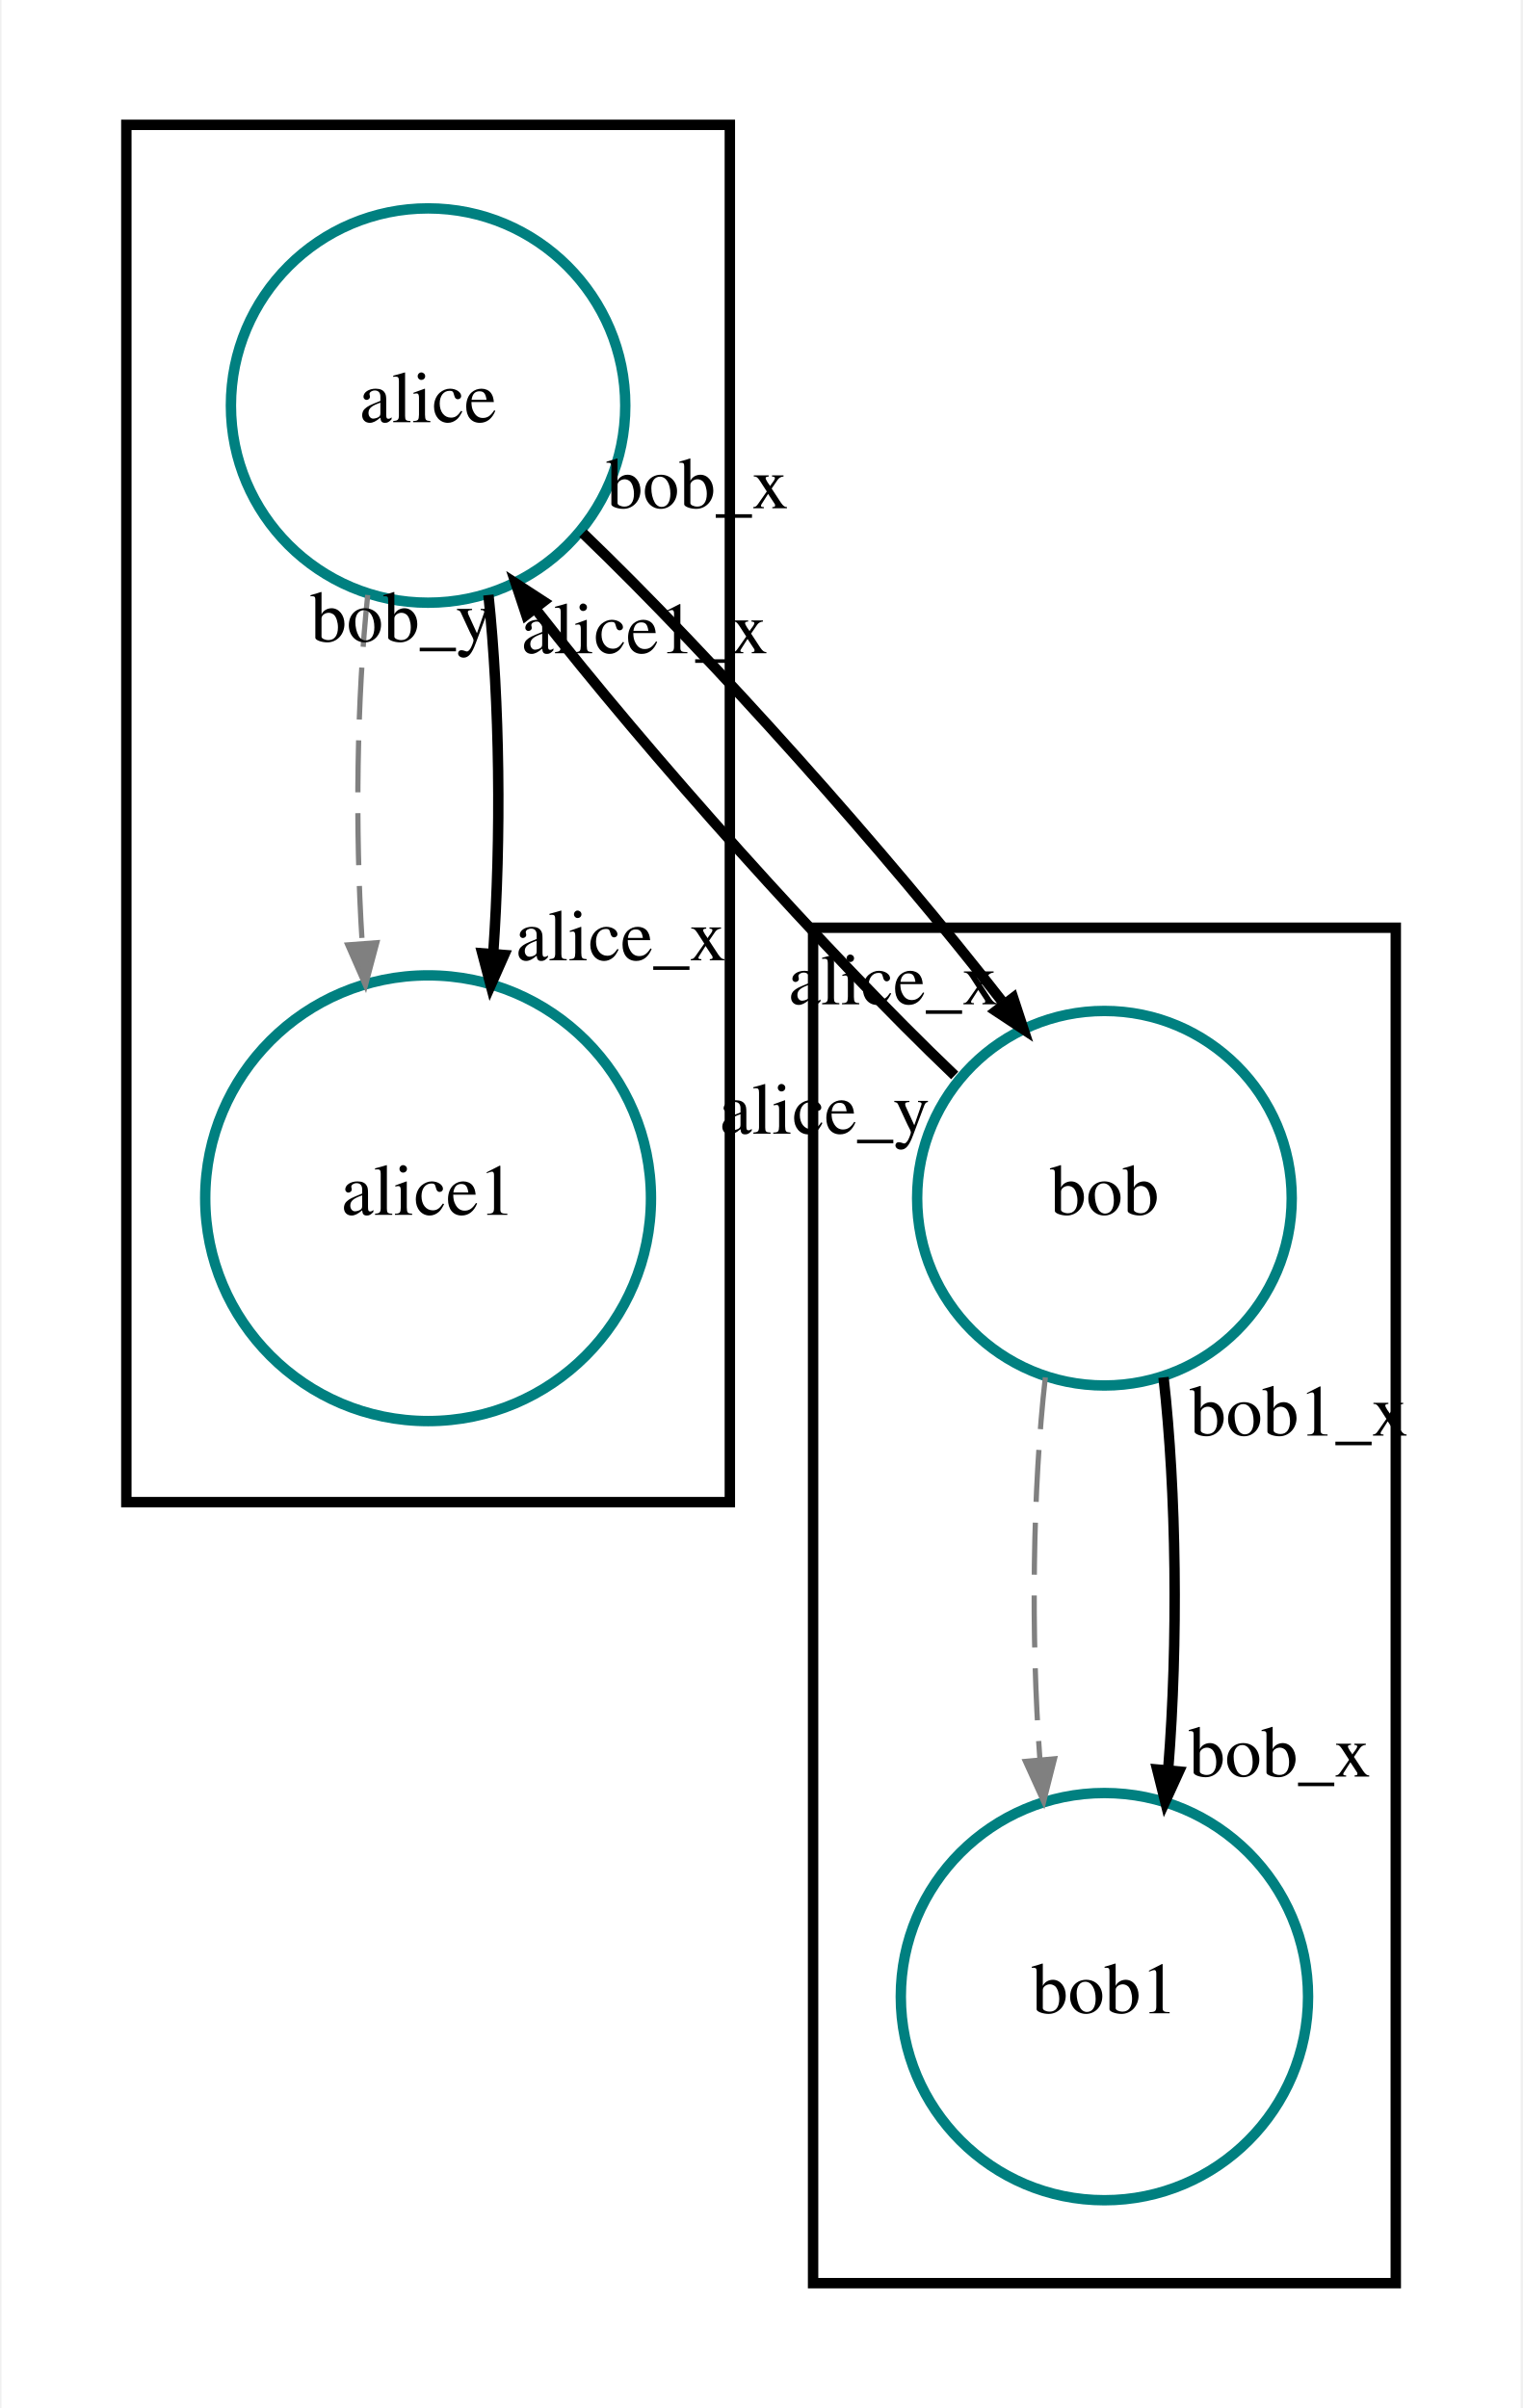
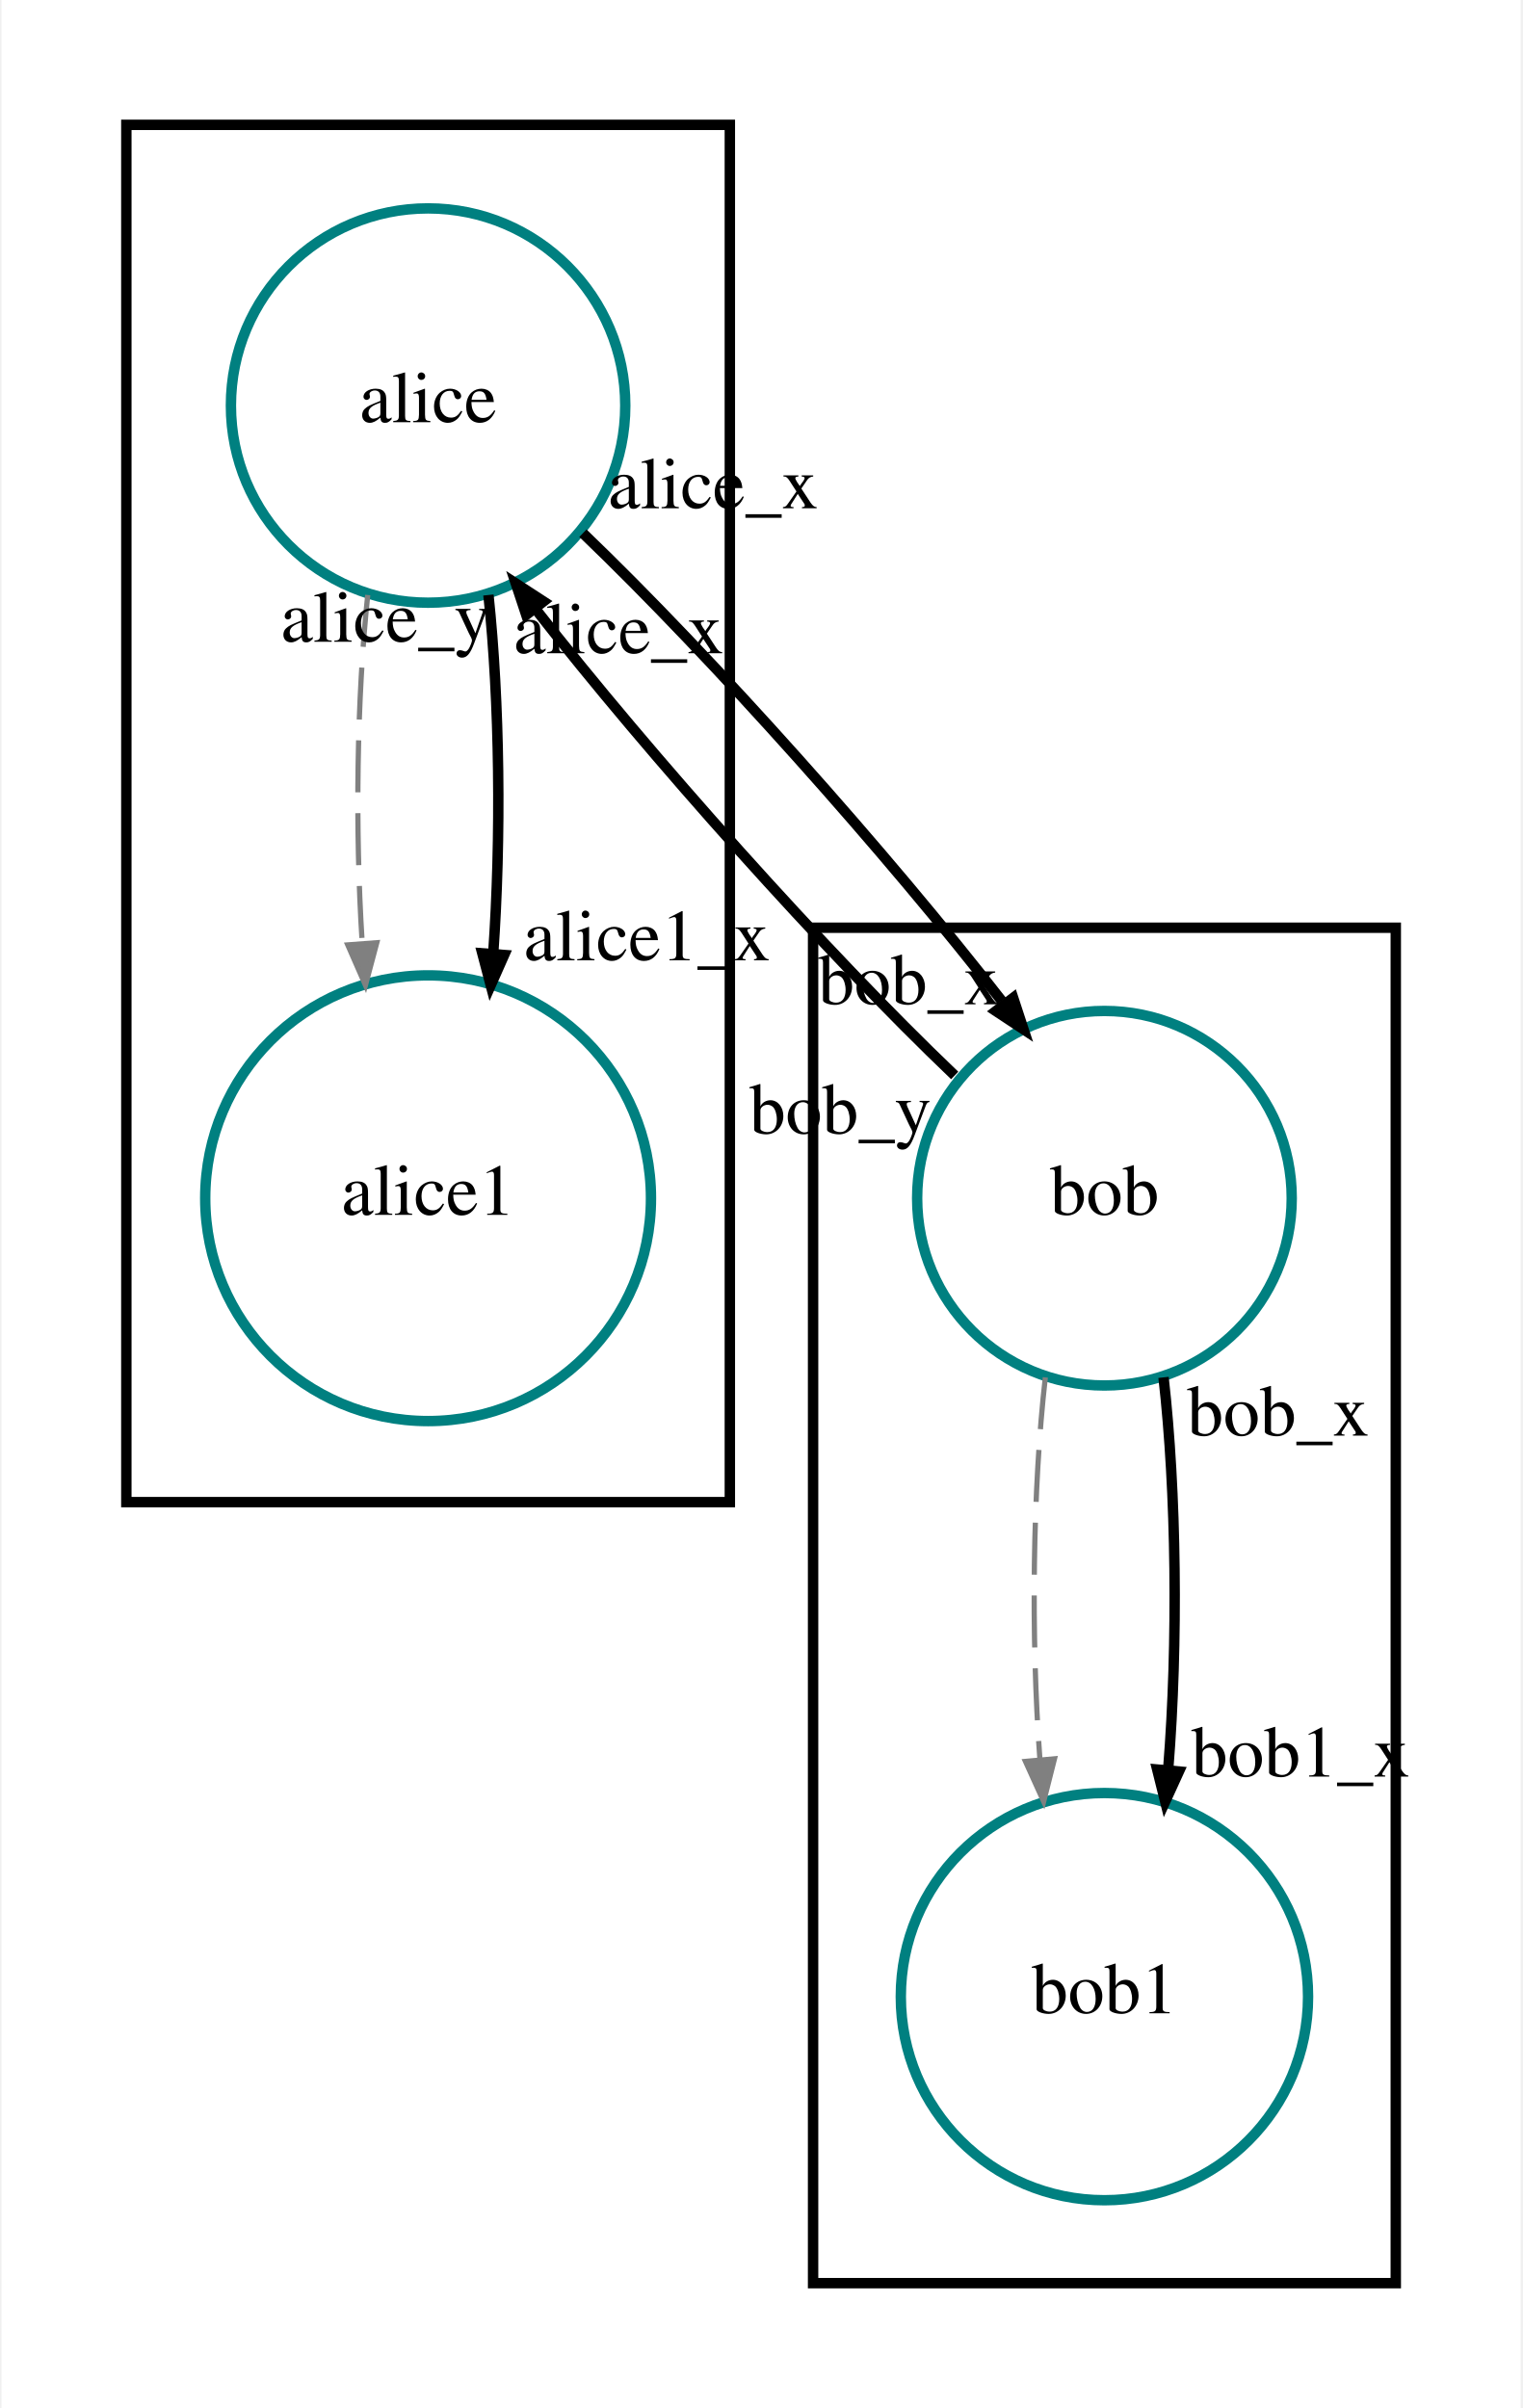
<svg xmlns="http://www.w3.org/2000/svg" width="146pt" height="231pt" viewBox="0.00 0.00 146.00 231.45">
  <g id="graph0" class="graph" transform="scale(1 1) rotate(0) translate(4 227.45)">
    <polygon fill="white" stroke="transparent" points="-4,4 -4,-227.45 142,-227.45 142,4 -4,4" />
    <g id="clust1" class="cluster">
      <polygon fill="none" stroke="black" points="8,-83.07 8,-215.45 66,-215.45 66,-83.07 8,-83.07" />
    </g>
    <g id="clust2" class="cluster">
      <polygon fill="none" stroke="black" points="74,-8 74,-138.28 130,-138.28 130,-8 74,-8" />
    </g>
    <g id="node1" class="node">
      <ellipse fill="none" stroke="Teal" cx="37" cy="-188.47" rx="18.95" ry="18.95" />
      <text text-anchor="middle" x="37" y="-186.87" font-family="Times,serif" font-size="7.00">alice</text>
    </g>
    <g id="node2" class="node">
      <ellipse fill="none" stroke="Teal" cx="37" cy="-112.28" rx="21.42" ry="21.42" />
      <text text-anchor="middle" x="37" y="-110.68" font-family="Times,serif" font-size="7.00">alice1</text>
    </g>
    <g id="edge1" class="edge">
      <path fill="none" stroke="grey" stroke-width="0.5" stroke-dasharray="5,2" d="M31.2,-170.26C30.15,-160.36 29.97,-147.78 30.66,-136.95" />
      <polygon fill="grey" stroke="grey" stroke-width="0.5" points="32.07,-136.84 30.98,-132.75 29.28,-136.63 32.07,-136.84" />
    </g>
    <g id="edge3" class="edge">
      <path fill="none" stroke="black" d="M42.8,-170.26C43.89,-160.01 44.04,-146.88 43.26,-135.81" />
      <polygon fill="black" stroke="black" points="44.31,-135.66 43.02,-132.75 42.21,-135.82 44.31,-135.66" />
-       <text text-anchor="middle" x="55.52" y="-135.15" font-family="Times,serif" font-size="7.00">alice_x</text>
-       <text text-anchor="middle" x="57.8" y="-164.66" font-family="Times,serif" font-size="7.00">alice1_x</text>
+       <text text-anchor="middle" x="58.02" y="-135.15" font-family="Times,serif" font-size="7.00">alice1_x</text>
+       <text text-anchor="middle" x="55.3" y="-164.66" font-family="Times,serif" font-size="7.00">alice_x</text>
    </g>
    <g id="node3" class="node">
      <ellipse fill="none" stroke="Teal" cx="102" cy="-112.28" rx="18" ry="18" />
      <text text-anchor="middle" x="102" y="-110.68" font-family="Times,serif" font-size="7.00">bob</text>
    </g>
    <g id="edge4" class="edge">
      <path fill="none" stroke="black" d="M51.88,-176.2C64.32,-164.27 81.26,-145.26 92.13,-131.25" />
      <polygon fill="black" stroke="black" points="93.23,-131.54 94.22,-128.52 91.57,-130.27 93.23,-131.54" />
-       <text text-anchor="middle" x="81.72" y="-130.92" font-family="Times,serif" font-size="7.00">alice_x</text>
-       <text text-anchor="middle" x="62.88" y="-178.6" font-family="Times,serif" font-size="7.00">bob_x</text>
+       <text text-anchor="middle" x="83.22" y="-130.92" font-family="Times,serif" font-size="7.00">bob_x</text>
+       <text text-anchor="middle" x="64.38" y="-178.6" font-family="Times,serif" font-size="7.00">alice_x</text>
    </g>
    <g id="edge5" class="edge">
      <path fill="none" stroke="black" d="M87.61,-124.08C75.29,-135.83 58.31,-154.83 47.28,-168.97" />
      <polygon fill="black" stroke="black" points="46.43,-168.35 45.43,-171.37 48.09,-169.64 46.43,-168.35" />
-       <text text-anchor="middle" x="34.43" y="-165.77" font-family="Times,serif" font-size="7.00">bob_y</text>
-       <text text-anchor="middle" x="75.11" y="-118.48" font-family="Times,serif" font-size="7.00">alice_y</text>
+       <text text-anchor="middle" x="32.93" y="-165.77" font-family="Times,serif" font-size="7.00">alice_y</text>
+       <text text-anchor="middle" x="76.61" y="-118.48" font-family="Times,serif" font-size="7.00">bob_y</text>
    </g>
    <g id="node4" class="node">
      <ellipse fill="none" stroke="Teal" cx="102" cy="-35.54" rx="19.57" ry="19.57" />
      <text text-anchor="middle" x="102" y="-33.94" font-family="Times,serif" font-size="7.00">bob1</text>
    </g>
    <g id="edge2" class="edge">
      <path fill="none" stroke="grey" stroke-width="0.5" stroke-dasharray="5,2" d="M96.32,-95.06C95.1,-84.36 94.92,-70.19 95.79,-58.48" />
      <polygon fill="grey" stroke="grey" stroke-width="0.5" points="97.2,-58.4 96.16,-54.29 94.41,-58.15 97.2,-58.4" />
    </g>
    <g id="edge6" class="edge">
      <path fill="none" stroke="black" d="M107.68,-95.06C108.93,-84.07 109.09,-69.45 108.14,-57.56" />
      <polygon fill="black" stroke="black" points="109.16,-57.18 107.84,-54.29 107.07,-57.37 109.16,-57.18" />
-       <text text-anchor="middle" x="118.84" y="-56.69" font-family="Times,serif" font-size="7.00">bob_x</text>
-       <text text-anchor="middle" x="120.68" y="-89.46" font-family="Times,serif" font-size="7.00">bob1_x</text>
+       <text text-anchor="middle" x="120.84" y="-56.69" font-family="Times,serif" font-size="7.00">bob1_x</text>
+       <text text-anchor="middle" x="118.68" y="-89.46" font-family="Times,serif" font-size="7.00">bob_x</text>
    </g>
  </g>
</svg>
